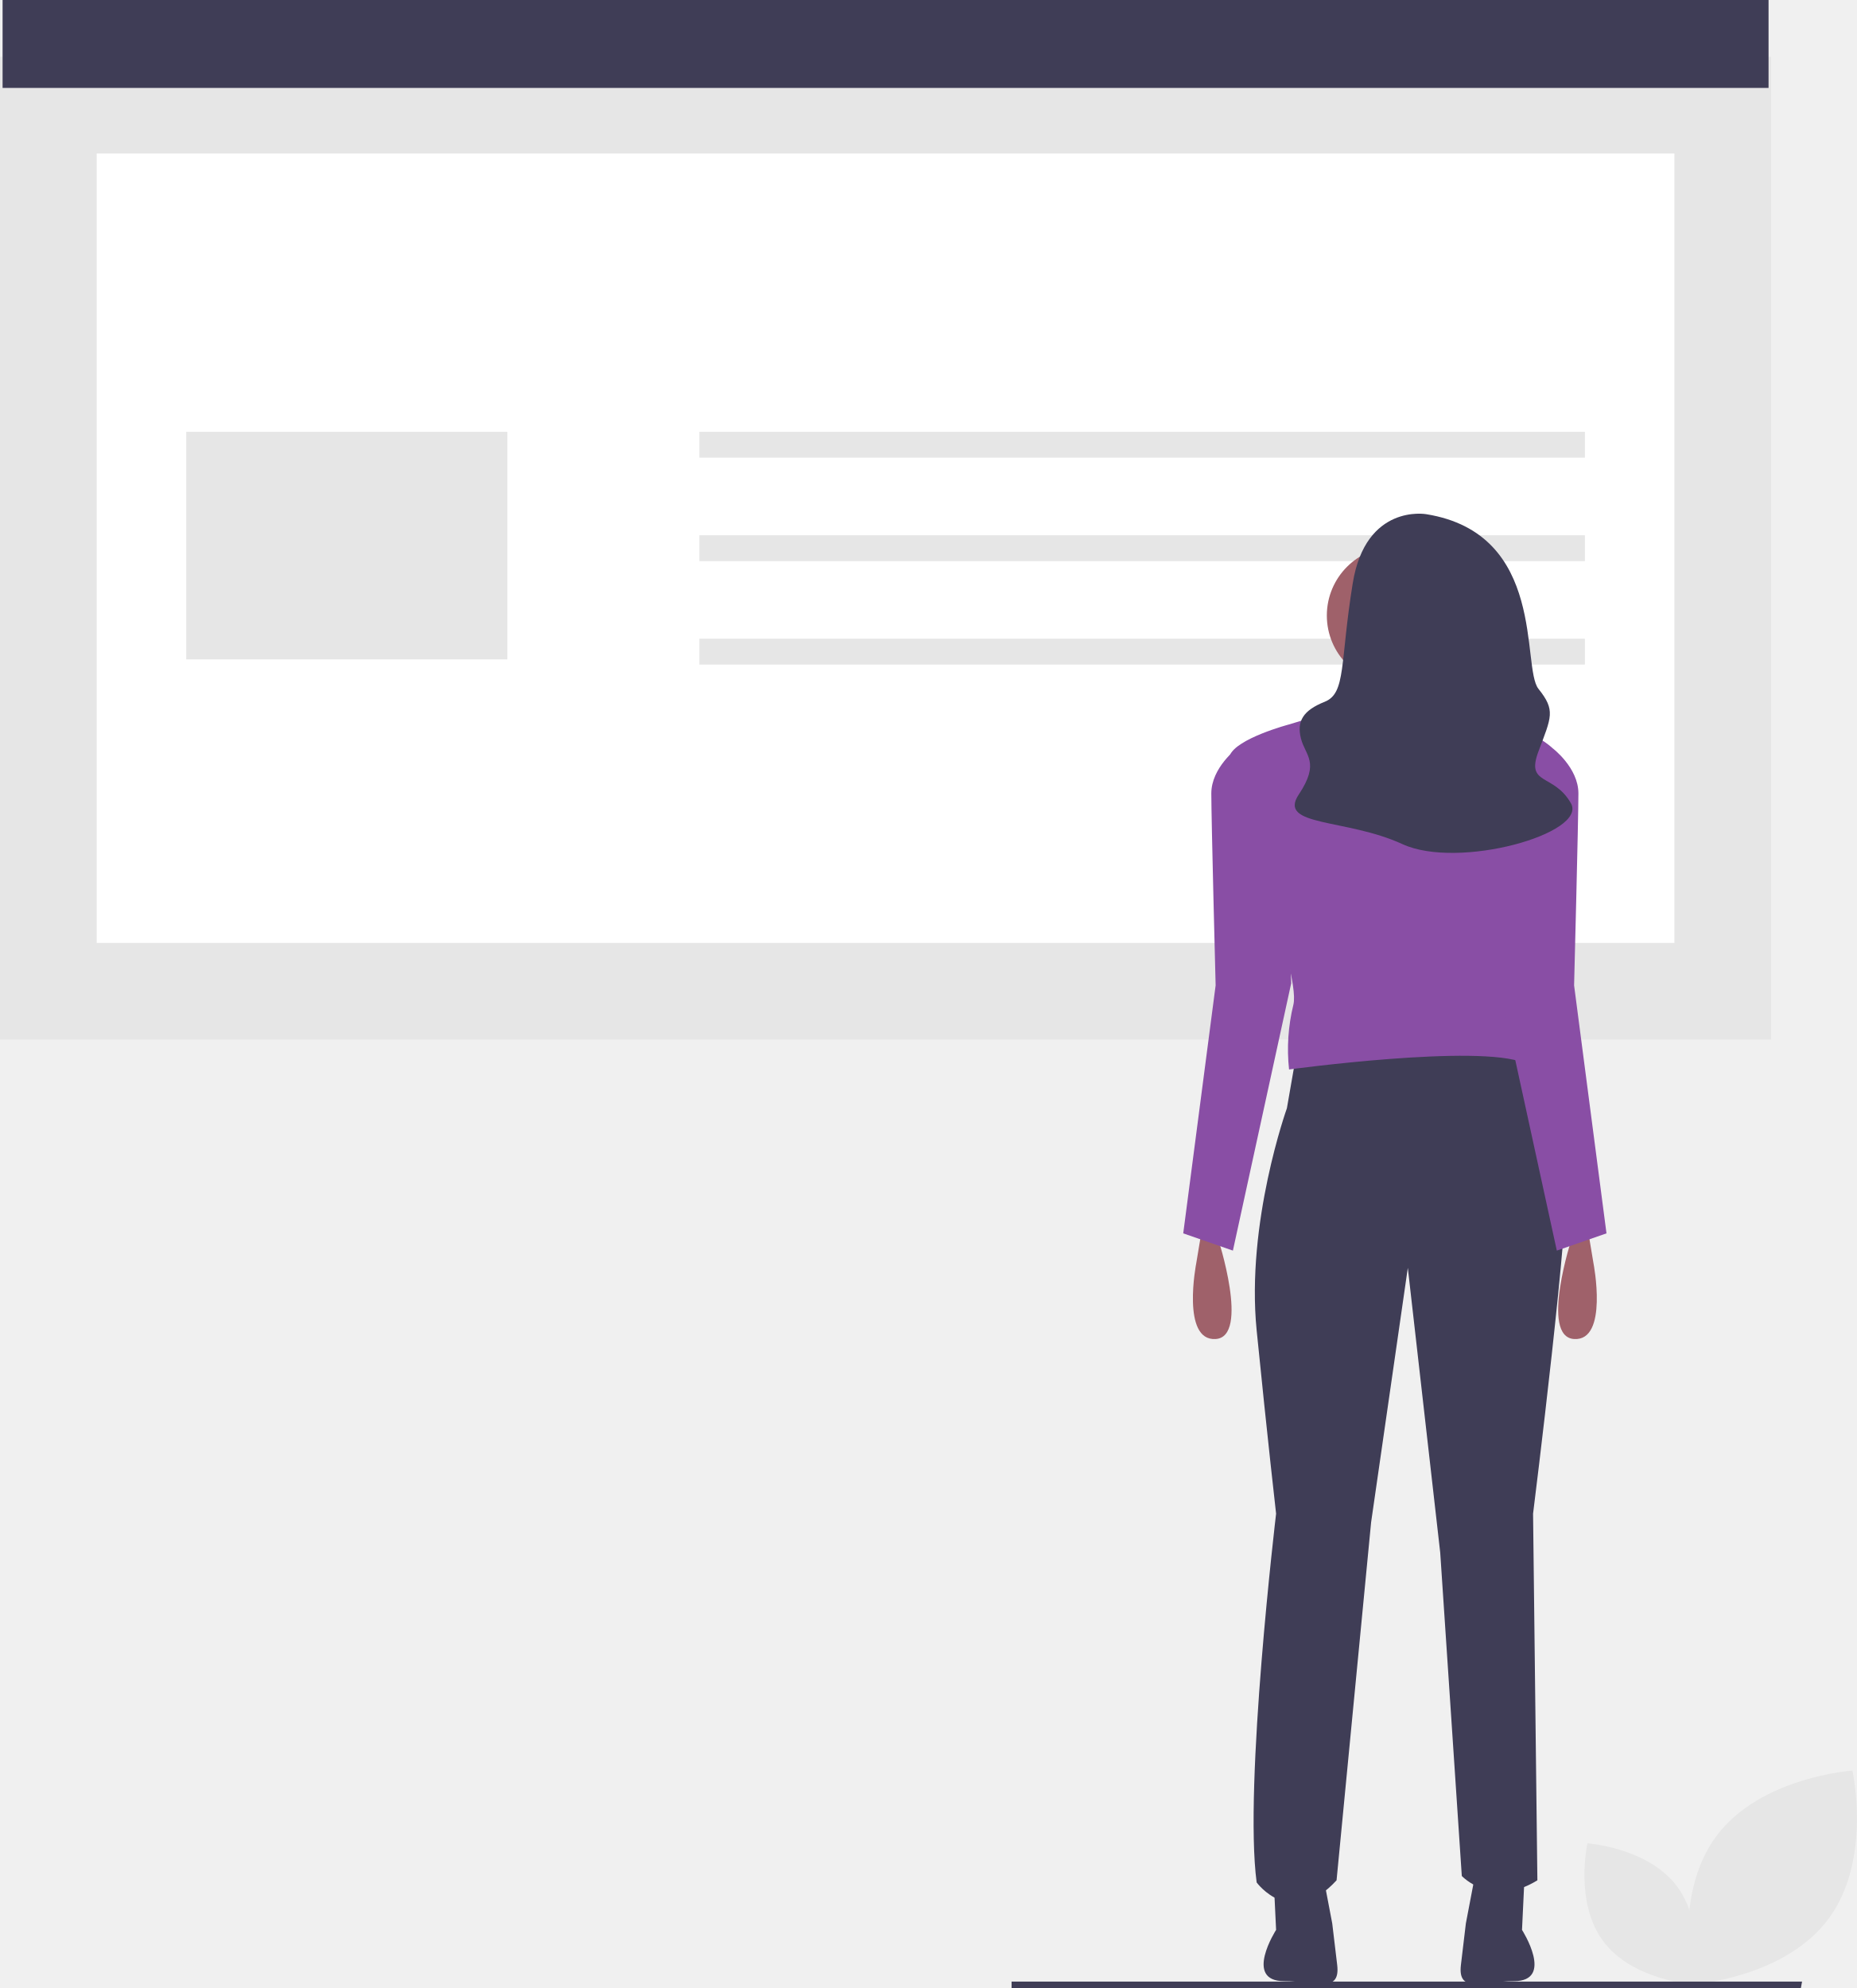
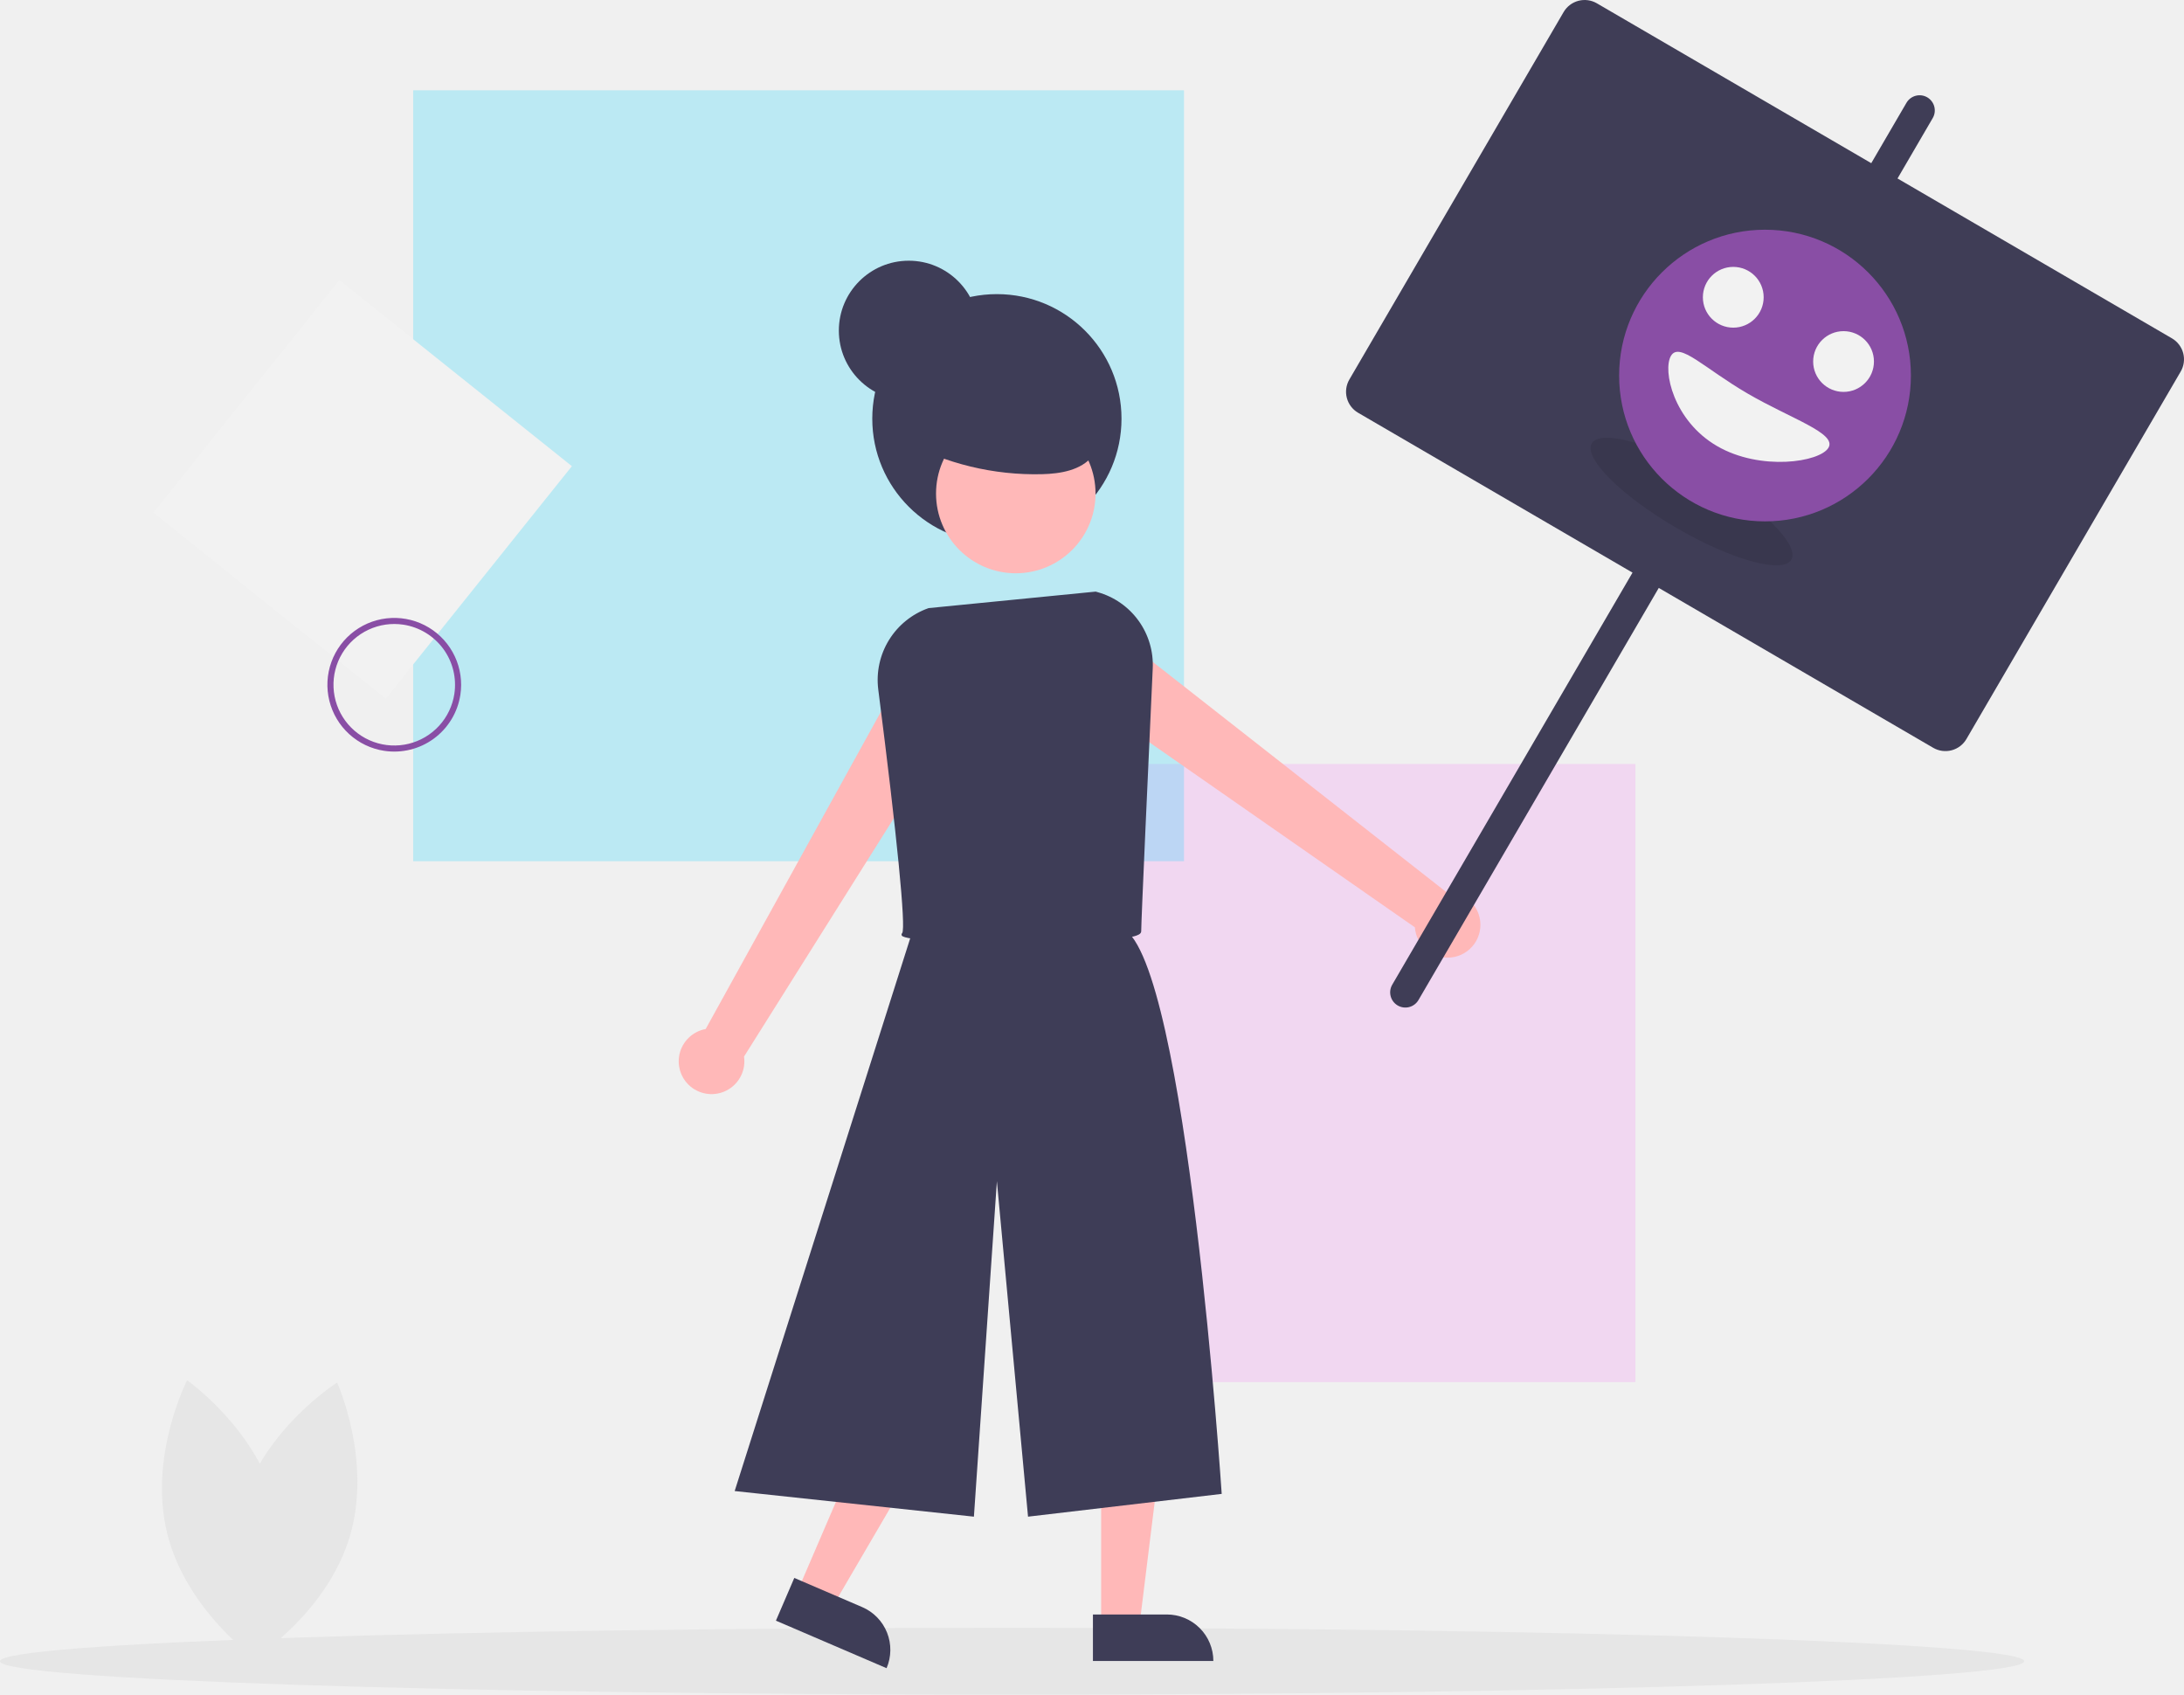
- <svg xmlns="http://www.w3.org/2000/svg" width="495" height="530" viewBox="0 0 495 530" fill="none">
-   <g clip-path="url(#clip0)">
-     <path d="M487.365 511.651C475.594 527.396 451.158 529.053 451.158 529.053C451.158 529.053 445.808 505.183 457.58 489.438C469.351 473.693 493.787 472.036 493.787 472.036C493.787 472.036 499.137 495.906 487.365 511.651Z" fill="#E6E6E6" />
-     <path d="M427.399 517.57C435.166 527.959 451.291 529.053 451.291 529.053C451.291 529.053 454.821 513.302 447.053 502.912C439.285 492.523 423.161 491.429 423.161 491.429C423.161 491.429 419.631 507.18 427.399 517.57Z" fill="#E6E6E6" />
-     <path d="M480.064 530H269.657V528.283H480.375L480.064 530Z" fill="#3F3D56" />
-     <path d="M472.132 15.166H0V277.131H472.132V15.166Z" fill="#E6E6E6" />
-     <path d="M25.783 251.38H446.349V40.917H25.783V251.38Z" fill="white" />
-     <path d="M471.442 0H0.69V23.439H471.442V0Z" fill="#3F3D56" />
-     <path d="M135.235 115.126H49.644V175.792H135.235V115.126Z" fill="#E6E6E6" />
-     <path d="M422.488 115.126H186.422V122.02H422.488V115.126Z" fill="#E6E6E6" />
-     <path d="M422.488 142.701H186.422V149.595H422.488V142.701Z" fill="#E6E6E6" />
-     <path d="M422.488 170.277H186.422V177.17H422.488V170.277Z" fill="#E6E6E6" />
-     <path d="M345.349 282.245L343.046 295.468C343.046 295.468 332.109 325.938 334.987 354.684C337.865 383.43 340.168 403.552 340.168 403.552C340.168 403.552 331.533 475.991 334.987 501.862C334.987 501.862 344.197 514.51 356.286 501.287L365.496 405.851L375.282 338.012L383.916 413.9L389.673 500.137C389.673 500.137 397.732 508.761 409.82 501.287L408.669 403.552C408.669 403.552 419.031 320.764 417.304 313.865C415.577 306.966 404.064 279.945 404.064 279.945L345.349 282.245Z" fill="#3F3D56" />
-     <path d="M339.592 502.437L340.168 514.51C340.168 514.51 331.394 528.177 342.331 528.177C342.441 528.177 342.223 528.177 342.331 528.177C350.241 528.152 357.39 531.707 356.455 523.863L355.134 512.785L352.832 500.712L339.592 502.437Z" fill="#3F3D56" />
-     <path d="M406.297 502.437L405.722 514.51C405.722 514.51 414.495 528.177 403.558 528.177C403.449 528.177 403.666 528.177 403.558 528.177C395.648 528.152 388.5 531.707 389.435 523.863L390.755 512.785L393.058 500.712L406.297 502.437Z" fill="#3F3D56" />
-     <path d="M372.116 182.498C382.289 182.498 390.536 174.261 390.536 164.1C390.536 153.94 382.289 145.703 372.116 145.703C361.942 145.703 353.695 153.94 353.695 164.1C353.695 174.261 361.942 182.498 372.116 182.498Z" fill="#9F616A" />
-     <path d="M364.057 176.173C364.057 176.173 366.359 202.619 359.452 206.644C352.544 210.668 388.234 208.944 388.234 208.944C388.234 208.944 380.175 177.898 380.75 174.449L364.057 176.173Z" fill="#FFB8B8" />
-     <path d="M398.883 193.133C398.883 193.133 375.857 182.785 343.622 193.133C343.622 193.133 329.518 196.87 327.791 201.47C326.065 206.069 347.075 258.674 344.773 267.872C343.388 273.511 342.998 279.347 343.622 285.12C343.622 285.12 394.278 278.221 406.366 283.395C406.366 283.395 401.761 268.447 402.913 258.099C404.064 247.75 413.85 199.457 413.85 199.457C413.85 199.457 408.669 194.283 398.883 193.133Z" fill="#894EA5" />
-     <path d="M419.03 329.963C419.03 329.963 410.396 356.409 419.606 356.984C428.816 357.559 424.787 336.862 424.787 336.862L423.636 329.963H419.03Z" fill="#9F616A" />
-     <path d="M401.761 202.907L413.85 199.457C413.85 199.457 420.757 204.632 420.757 211.531C420.757 218.43 419.606 262.698 419.606 262.698L428.241 328.813L415.001 333.412L399.459 262.123L401.761 202.907Z" fill="#894EA5" />
-     <path d="M324.626 329.963C324.626 329.963 333.26 356.409 324.05 356.984C314.84 357.559 318.869 336.862 318.869 336.862L320.02 329.963H324.626Z" fill="#9F616A" />
-     <path d="M341.895 202.907L329.806 199.457C329.806 199.457 322.899 204.632 322.899 211.531C322.899 218.43 324.05 262.698 324.05 262.698L315.415 328.813L328.655 333.412L344.197 262.123L341.895 202.907Z" fill="#894EA5" />
-     <path d="M380.175 137.079C380.175 137.079 364.057 134.205 360.603 155.477C357.149 176.748 358.876 184.797 353.12 187.097C347.363 189.396 345.636 192.271 346.788 196.87C347.939 201.47 351.968 203.194 346.212 211.818C340.456 220.442 358.876 218.142 373.843 225.041C388.809 231.94 423.348 222.167 418.743 214.118C414.138 206.069 406.654 209.518 410.108 200.32C413.562 191.121 414.713 189.396 410.108 183.647C405.503 177.898 412.411 142.254 380.175 137.079Z" fill="#3F3D56" />
-   </g>
-   <defs>
-     <clipPath id="clip0">
-       <rect width="495" height="530" fill="white" />
-     </clipPath>
-   </defs>
+ <svg xmlns="http://www.w3.org/2000/svg" width="629" height="488" viewBox="0 0 629 488" fill="none">
+   <rect x="293" y="220" width="178" height="178" fill="#F72FFB" fill-opacity="0.13" />
+   <rect x="119" y="26" width="222" height="222" fill="#00D1FF" fill-opacity="0.22" />
+   <path d="M291.485 488C452.467 488 582.97 483.692 582.97 478.377C582.97 473.062 452.467 468.754 291.485 468.754C130.502 468.754 0 473.062 0 478.377C0 483.692 130.502 488 291.485 488Z" fill="#E6E6E6" />
+   <path d="M287.108 156.436C306.929 156.436 322.997 140.377 322.997 120.568C322.997 100.758 306.929 84.699 287.108 84.699C267.287 84.699 251.22 100.758 251.22 120.568C251.22 140.377 267.287 156.436 287.108 156.436Z" fill="#3E3D57" />
+   <path d="M277.615 203.502L261.376 191.081L203.237 296.325C201.411 296.656 199.723 297.518 198.384 298.802C197.044 300.085 196.112 301.735 195.704 303.544C195.296 305.354 195.43 307.243 196.089 308.977C196.748 310.711 197.903 312.213 199.41 313.295C200.917 314.377 202.71 314.992 204.564 315.064C206.419 315.135 208.253 314.659 209.839 313.696C211.425 312.732 212.691 311.323 213.482 309.645C214.272 307.967 214.55 306.093 214.283 304.258L277.615 203.502Z" fill="#FFB8B8" />
+   <path d="M425.848 263.236C425.184 261.316 423.919 259.66 422.24 258.515C420.561 257.37 418.558 256.795 416.526 256.877L322.852 183.438L308.802 198.287L407.483 267.031C407.584 268.371 407.969 269.674 408.613 270.853C409.257 272.032 410.146 273.061 411.219 273.869C412.293 274.678 413.527 275.249 414.838 275.544C416.15 275.839 417.509 275.85 418.826 275.578C420.142 275.306 421.386 274.757 422.473 273.966C423.56 273.176 424.466 272.163 425.131 270.995C425.795 269.827 426.203 268.531 426.327 267.193C426.45 265.855 426.287 264.506 425.848 263.236Z" fill="#FFB8B8" />
+   <path d="M317.132 468.068H328.168L333.42 425.525H317.132V468.068Z" fill="#FFB8B8" />
+   <path d="M349.451 478.309H314.767V464.916H336.05C339.604 464.916 343.013 466.327 345.526 468.839C348.039 471.35 349.451 474.757 349.451 478.309V478.309Z" fill="#3E3D57" />
+   <path d="M229.687 458.22L239.826 462.575L261.459 425.562L246.495 419.134L229.687 458.22Z" fill="#FFB8B8" />
+   <path d="M255.334 480.383L223.469 466.696L228.76 454.392L248.314 462.791C251.579 464.193 254.153 466.834 255.47 470.134C256.786 473.433 256.738 477.12 255.334 480.383V480.383V480.383Z" fill="#3E3D57" />
+   <path d="M264.085 264.084L211.588 429.372L280.491 436.75L287.108 340.152L296.076 436.75L351.855 430.191C351.855 430.191 341.779 277.201 323.439 267.363C305.099 257.526 264.085 264.084 264.085 264.084Z" fill="#3E3D57" />
+   <path d="M292.55 165.083C305.235 165.083 315.518 154.805 315.518 142.128C315.518 129.45 305.235 119.173 292.55 119.173C279.865 119.173 269.582 129.45 269.582 142.128C269.582 154.805 279.865 165.083 292.55 165.083Z" fill="#FFB8B8" />
+   <path d="M291.814 271.494C275.866 271.494 260.519 270.787 259.728 269.417C259.66 269.302 259.635 269.167 259.655 269.035C259.676 268.904 259.741 268.783 259.84 268.694C260.937 267.079 258.361 240.833 252.937 198.5C252.322 193.543 253.419 188.524 256.047 184.275C258.675 180.025 262.676 176.8 267.387 175.132L267.488 175.109L315.556 170.365L316.095 170.516C320.85 171.838 325.013 174.736 327.902 178.736C330.79 182.735 332.231 187.598 331.989 192.524C330.749 219.529 328.67 265.267 328.67 268.183C328.67 268.977 327.565 269.374 326.602 269.632C321.922 270.885 306.61 271.494 291.814 271.494Z" fill="#3E3D57" />
+   <path d="M97.732 80.676L44.135 147.616L111.113 201.183L164.709 134.242L97.732 80.676Z" fill="#F2F2F2" />
+   <path d="M110.647 216.212C106.882 215.638 103.372 213.962 100.56 211.394C97.748 208.826 95.761 205.483 94.851 201.787C93.94 198.091 94.147 194.208 95.444 190.629C96.742 187.05 99.072 183.936 102.14 181.681C105.208 179.425 108.877 178.13 112.682 177.958C116.487 177.787 120.257 178.747 123.516 180.717C126.775 182.687 129.376 185.579 130.991 189.026C132.605 192.474 133.161 196.323 132.587 200.086C132.206 202.584 131.336 204.984 130.027 207.146C128.718 209.309 126.996 211.193 124.959 212.69C122.922 214.188 120.609 215.269 118.154 215.874C115.698 216.478 113.147 216.593 110.647 216.212V216.212ZM116.188 179.888C112.765 179.367 109.264 179.872 106.128 181.339C102.992 182.806 100.362 185.169 98.57 188.13C96.778 191.091 95.905 194.517 96.061 197.974C96.217 201.431 97.395 204.764 99.446 207.552C101.498 210.34 104.33 212.457 107.586 213.636C110.841 214.814 114.373 215.002 117.735 214.175C121.097 213.347 124.138 211.542 126.474 208.987C128.809 206.433 130.334 203.243 130.856 199.822V199.822C131.55 195.235 130.396 190.561 127.646 186.824C124.896 183.087 120.775 180.593 116.188 179.888V179.888Z" fill="#894EA5" />
+   <path d="M69.657 433.223C63.083 455.169 73.285 477.607 73.285 477.607C73.285 477.607 94.145 464.463 100.719 442.517C107.293 420.57 97.091 398.132 97.091 398.132C97.091 398.132 76.23 411.276 69.657 433.223Z" fill="#E6E6E6" />
+   <path d="M79.638 433.816C85.17 456.048 73.922 477.981 73.922 477.981C73.922 477.981 53.705 463.87 48.172 441.638C42.639 419.407 53.887 397.474 53.887 397.474C53.887 397.474 74.105 411.585 79.638 433.816Z" fill="#E6E6E6" />
+   <path d="M260.251 126.924C272.465 133.57 286.213 136.89 300.115 136.551C305.44 136.412 311.307 135.444 314.68 131.323C318.485 126.673 317.533 119.408 313.862 114.651C310.192 109.894 304.449 107.213 298.721 105.394C293.301 103.673 287.493 102.565 281.935 103.768C279.002 104.403 276.24 105.661 273.837 107.458C271.434 109.255 269.446 111.548 268.009 114.182C266.572 116.815 265.719 119.727 265.508 122.719C265.297 125.711 265.734 128.713 266.788 131.522" fill="#3E3D57" />
+   <path d="M261.724 115.319C272.842 115.319 281.856 106.31 281.856 95.197C281.856 84.085 272.842 75.076 261.724 75.076C250.605 75.076 241.591 84.085 241.591 95.197C241.591 106.31 250.605 115.319 261.724 115.319Z" fill="#3E3D57" />
+   <path d="M625.522 97.428L546.494 51.394L556.631 34.01C556.921 33.513 557.11 32.965 557.187 32.396C557.264 31.826 557.229 31.248 557.082 30.692C556.936 30.137 556.681 29.616 556.333 29.158C555.985 28.701 555.551 28.317 555.054 28.028C554.558 27.738 554.009 27.55 553.439 27.472C552.87 27.395 552.291 27.431 551.735 27.577C551.179 27.724 550.658 27.978 550.2 28.326C549.743 28.673 549.358 29.108 549.069 29.604L538.931 46.988L459.903 0.953C458.298 0.019 456.388 -0.241 454.592 0.232C452.796 0.705 451.262 1.872 450.326 3.476L388.618 109.292C387.683 110.896 387.423 112.805 387.897 114.6C388.37 116.395 389.537 117.928 391.142 118.863L470.171 164.898L400.969 283.563C400.68 284.06 400.491 284.608 400.413 285.177C400.336 285.747 400.371 286.326 400.518 286.881C400.664 287.437 400.919 287.958 401.267 288.415C401.615 288.873 402.049 289.257 402.546 289.546C403.043 289.835 403.592 290.024 404.161 290.101C404.731 290.179 405.31 290.143 405.866 289.997C406.422 289.85 406.944 289.595 407.401 289.247C407.858 288.899 408.243 288.465 408.532 287.968L477.733 169.303L556.762 215.338C557.556 215.801 558.434 216.103 559.346 216.226C560.257 216.35 561.183 216.293 562.073 216.059C562.962 215.825 563.796 215.418 564.528 214.861C565.26 214.305 565.875 213.609 566.338 212.815L628.046 106.999C628.509 106.205 628.811 105.328 628.935 104.417C629.059 103.506 629.002 102.58 628.768 101.691C628.533 100.803 628.126 99.969 627.569 99.237C627.012 98.506 626.317 97.891 625.522 97.428V97.428Z" fill="#3F3D56" />
+   <path opacity="0.1" d="M515.913 161.165C518.347 156.991 507.454 146.112 491.583 136.867C475.711 127.622 460.872 123.511 458.437 127.686C456.003 131.86 466.896 142.739 482.767 151.984C498.639 161.229 513.478 165.34 515.913 161.165Z" fill="black" />
+   <path d="M508.332 150.138C531.537 150.138 550.348 131.337 550.348 108.146C550.348 84.954 531.537 66.153 508.332 66.153C485.128 66.153 466.316 84.954 466.316 108.146C466.316 131.337 485.128 150.138 508.332 150.138Z" fill="#894EA5" />
+   <path d="M526.612 128.92C524.178 133.094 507.008 135.727 494.478 128.428C481.948 121.129 478.803 106.662 481.237 102.488C483.671 98.314 490.763 106.012 503.293 113.311C515.824 120.61 529.046 124.745 526.612 128.92Z" fill="#F2F2F2" />
+   <path d="M499.188 94.353C504.022 94.353 507.941 90.436 507.941 85.605C507.941 80.773 504.022 76.856 499.188 76.856C494.353 76.856 490.434 80.773 490.434 85.605C490.434 90.436 494.353 94.353 499.188 94.353Z" fill="#F2F2F2" />
+   <path d="M530.95 112.855C535.785 112.855 539.704 108.939 539.704 104.107C539.704 99.275 535.785 95.359 530.95 95.359C526.116 95.359 522.197 99.275 522.197 104.107C522.197 108.939 526.116 112.855 530.95 112.855Z" fill="#F2F2F2" />
</svg>
